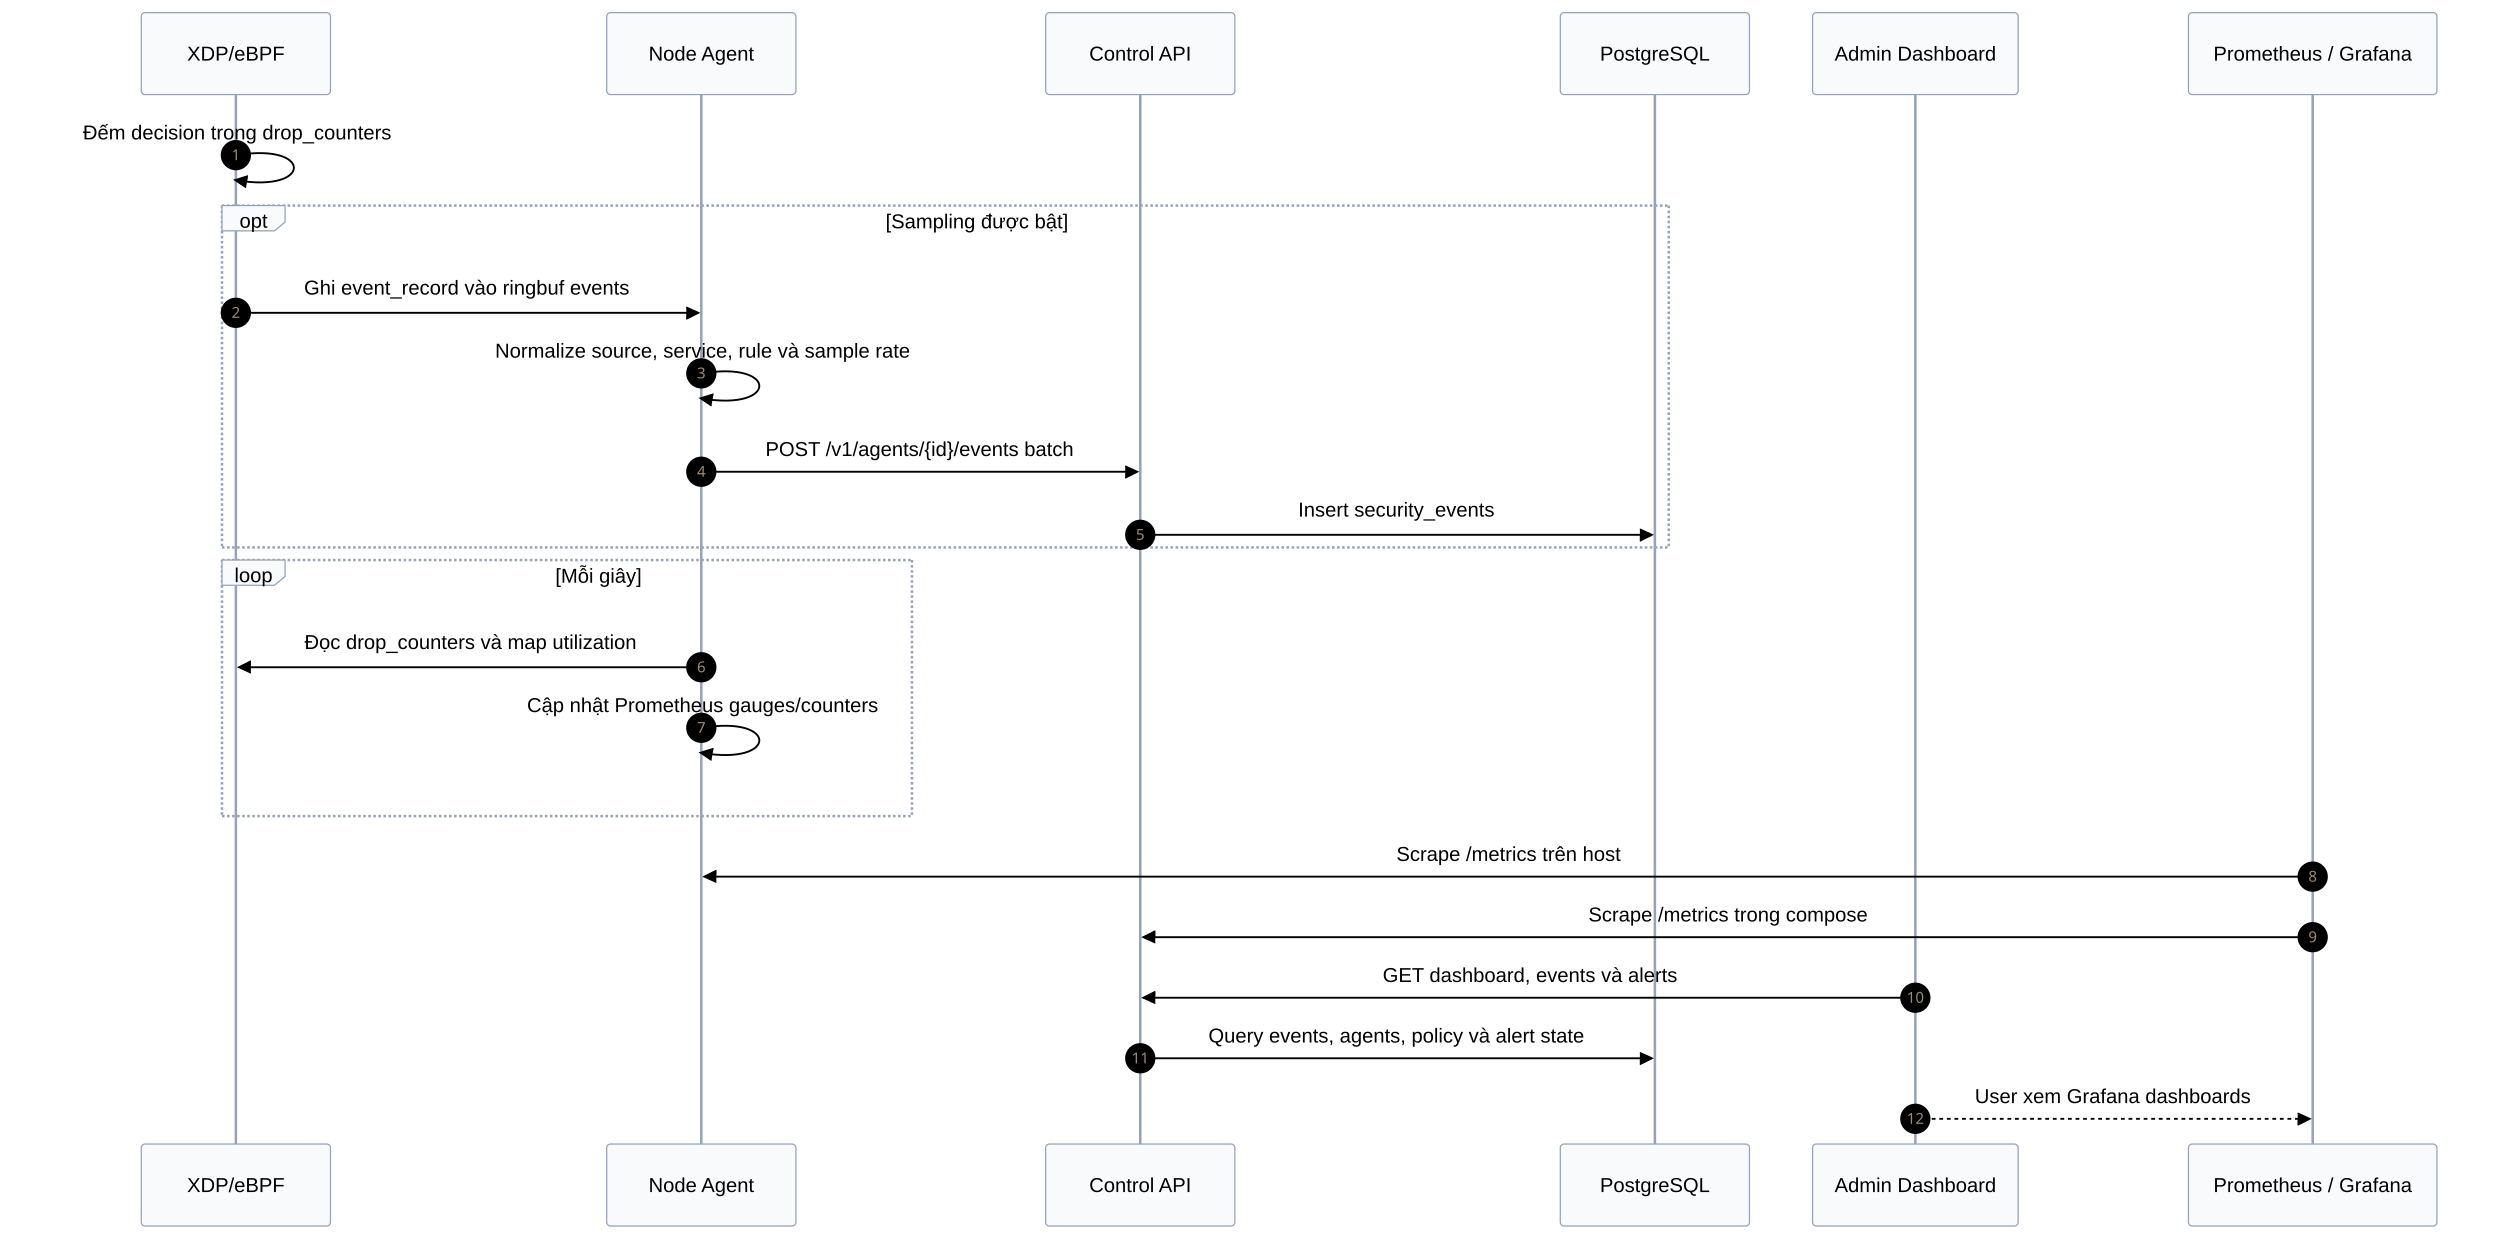
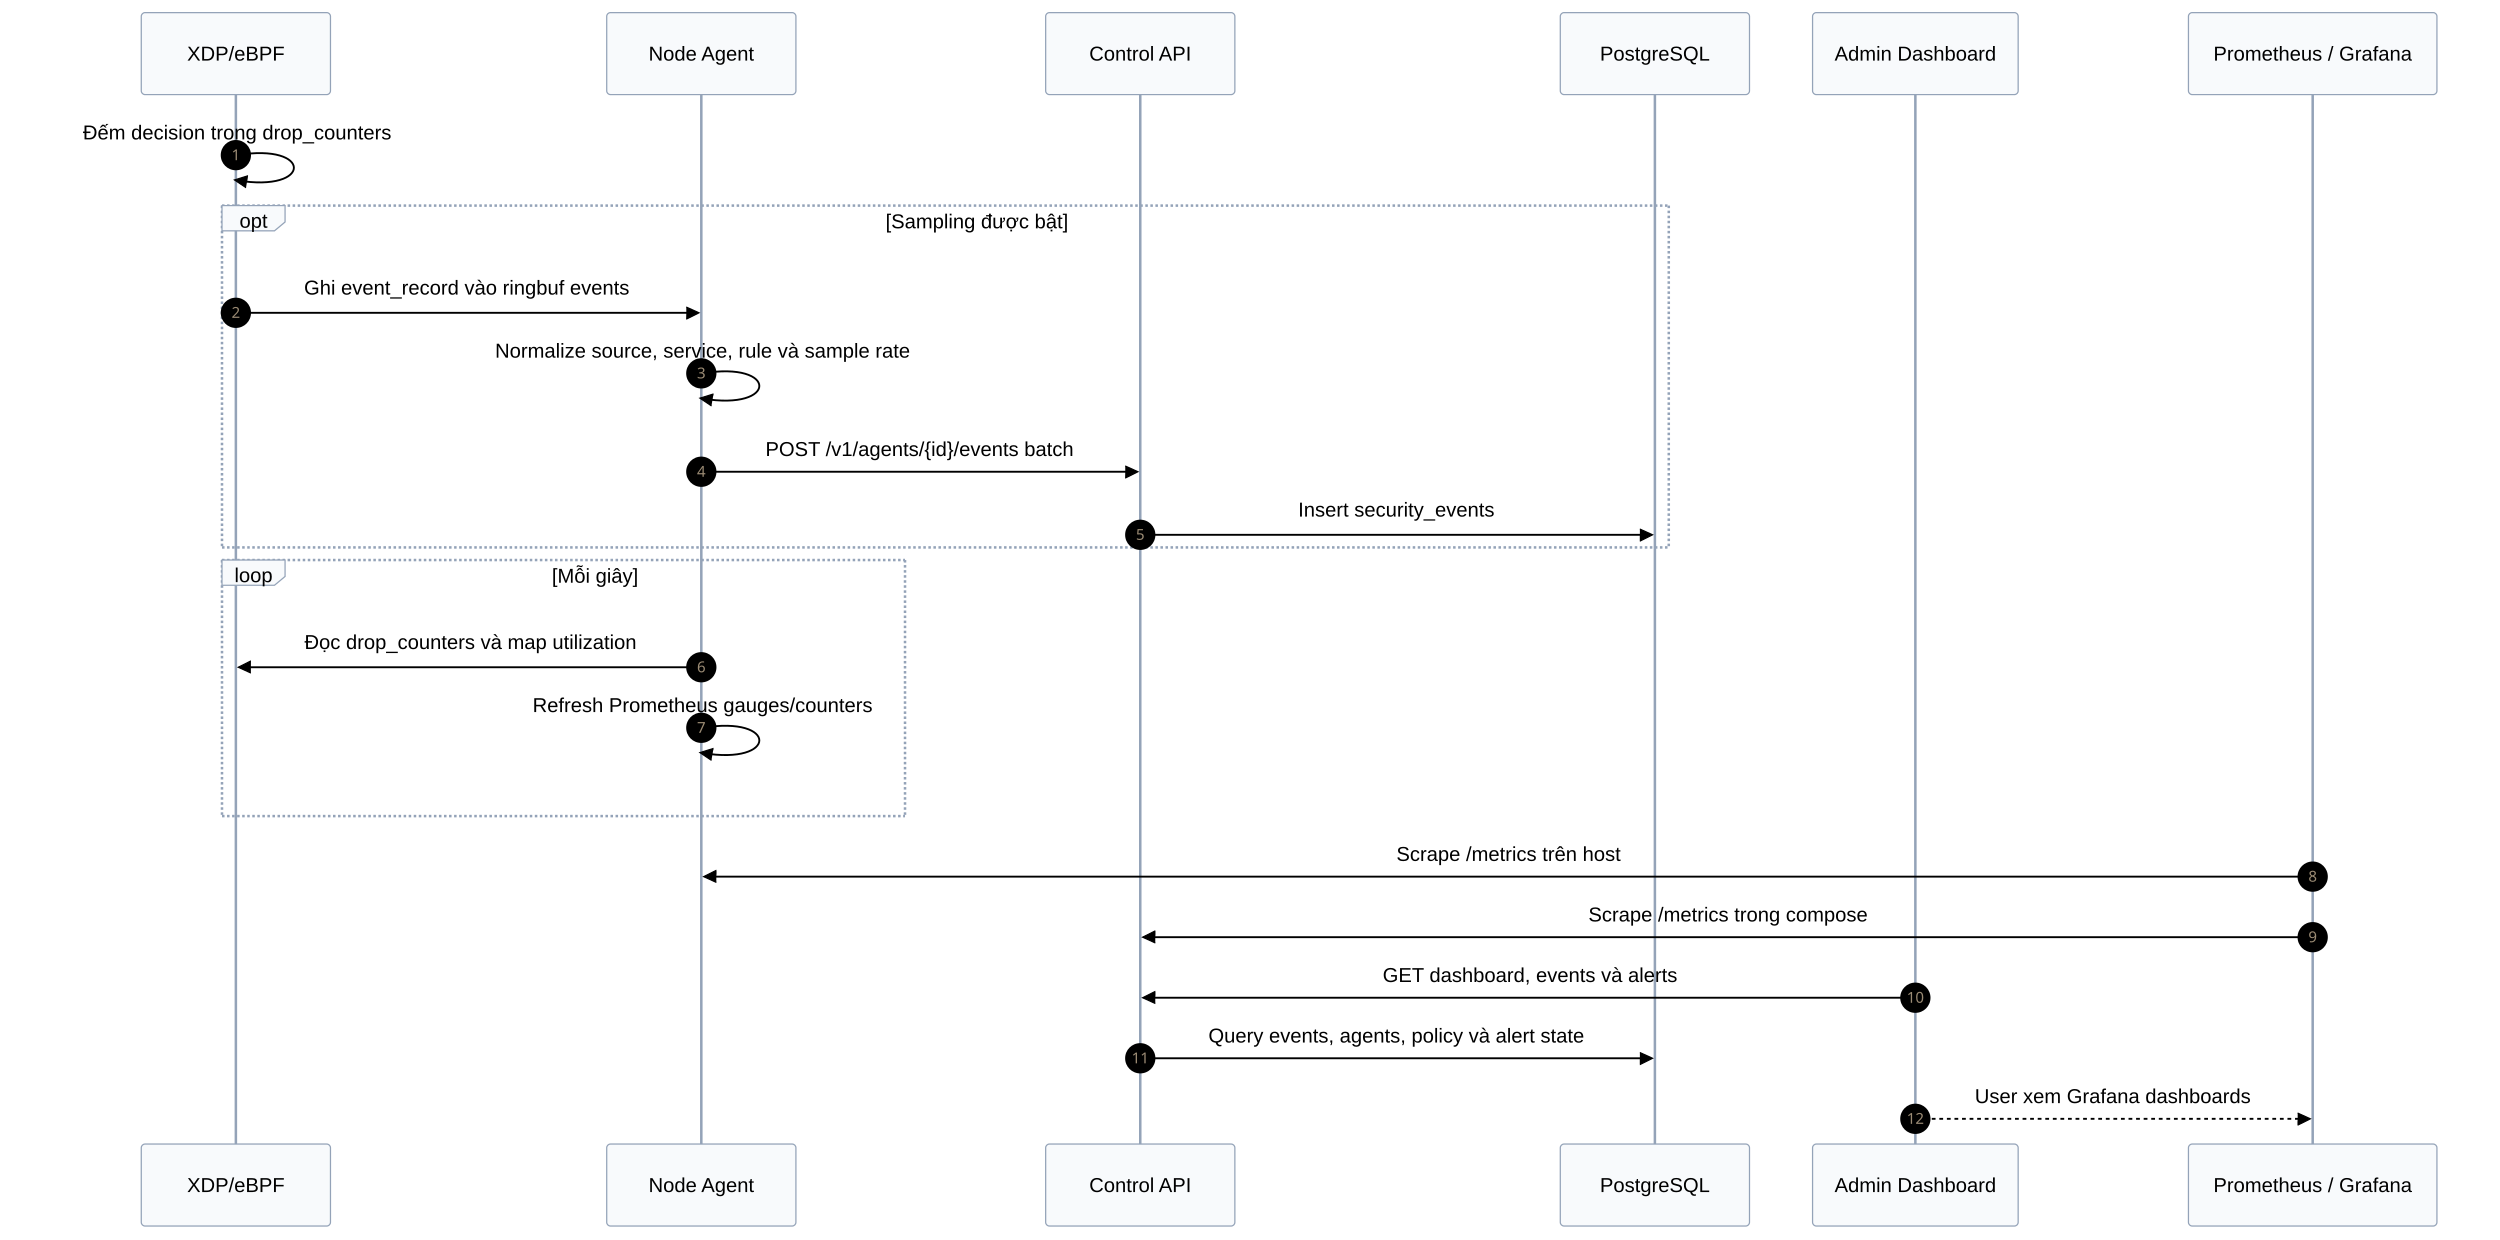
<svg xmlns="http://www.w3.org/2000/svg" id="my-svg" width="100%" style="max-width: 1982px; background-color: white;" viewBox="-112 -10 1982 983" role="graphics-document document" aria-roledescription="sequence">
  <g>
    <rect x="1623" y="897" fill="#eaeaea" stroke="#666" width="197" height="65" name="Metrics" rx="3" ry="3" class="actor actor-bottom" />
    <text x="1721.5" y="929.5" dominant-baseline="central" alignment-baseline="central" class="actor actor-box" style="text-anchor: middle; font-size: 16px; font-weight: 400;">
      <tspan x="1721.5" dy="0">Prometheus / Grafana</tspan>
    </text>
  </g>
  <g>
    <rect x="1325" y="897" fill="#eaeaea" stroke="#666" width="163" height="65" name="UI" rx="3" ry="3" class="actor actor-bottom" />
    <text x="1406.5" y="929.5" dominant-baseline="central" alignment-baseline="central" class="actor actor-box" style="text-anchor: middle; font-size: 16px; font-weight: 400;">
      <tspan x="1406.5" dy="0">Admin Dashboard</tspan>
    </text>
  </g>
  <g>
    <rect x="1125" y="897" fill="#eaeaea" stroke="#666" width="150" height="65" name="DB" rx="3" ry="3" class="actor actor-bottom" />
    <text x="1200" y="929.5" dominant-baseline="central" alignment-baseline="central" class="actor actor-box" style="text-anchor: middle; font-size: 16px; font-weight: 400;">
      <tspan x="1200" dy="0">PostgreSQL</tspan>
    </text>
  </g>
  <g>
    <rect x="717" y="897" fill="#eaeaea" stroke="#666" width="150" height="65" name="API" rx="3" ry="3" class="actor actor-bottom" />
    <text x="792" y="929.5" dominant-baseline="central" alignment-baseline="central" class="actor actor-box" style="text-anchor: middle; font-size: 16px; font-weight: 400;">
      <tspan x="792" dy="0">Control API</tspan>
    </text>
  </g>
  <g>
    <rect x="369" y="897" fill="#eaeaea" stroke="#666" width="150" height="65" name="Agent" rx="3" ry="3" class="actor actor-bottom" />
    <text x="444" y="929.5" dominant-baseline="central" alignment-baseline="central" class="actor actor-box" style="text-anchor: middle; font-size: 16px; font-weight: 400;">
      <tspan x="444" dy="0">Node Agent</tspan>
    </text>
  </g>
  <g>
    <rect x="0" y="897" fill="#eaeaea" stroke="#666" width="150" height="65" name="XDP" rx="3" ry="3" class="actor actor-bottom" />
    <text x="75" y="929.5" dominant-baseline="central" alignment-baseline="central" class="actor actor-box" style="text-anchor: middle; font-size: 16px; font-weight: 400;">
      <tspan x="75" dy="0">XDP/eBPF</tspan>
    </text>
  </g>
  <g>
    <line id="actor5" x1="1721.5" y1="65" x2="1721.5" y2="897" class="actor-line 200" stroke-width="0.5px" stroke="#999" name="Metrics" data-et="life-line" data-id="Metrics" />
    <g id="root-5" data-et="participant" data-type="participant" data-id="Metrics">
      <rect x="1623" y="0" fill="#eaeaea" stroke="#666" width="197" height="65" name="Metrics" rx="3" ry="3" class="actor actor-top" />
      <text x="1721.5" y="32.5" dominant-baseline="central" alignment-baseline="central" class="actor actor-box" style="text-anchor: middle; font-size: 16px; font-weight: 400;">
        <tspan x="1721.5" dy="0">Prometheus / Grafana</tspan>
      </text>
    </g>
  </g>
  <g>
    <line id="actor4" x1="1406.5" y1="65" x2="1406.5" y2="897" class="actor-line 200" stroke-width="0.5px" stroke="#999" name="UI" data-et="life-line" data-id="UI" />
    <g id="root-4" data-et="participant" data-type="participant" data-id="UI">
      <rect x="1325" y="0" fill="#eaeaea" stroke="#666" width="163" height="65" name="UI" rx="3" ry="3" class="actor actor-top" />
      <text x="1406.5" y="32.5" dominant-baseline="central" alignment-baseline="central" class="actor actor-box" style="text-anchor: middle; font-size: 16px; font-weight: 400;">
        <tspan x="1406.5" dy="0">Admin Dashboard</tspan>
      </text>
    </g>
  </g>
  <g>
    <line id="actor3" x1="1200" y1="65" x2="1200" y2="897" class="actor-line 200" stroke-width="0.5px" stroke="#999" name="DB" data-et="life-line" data-id="DB" />
    <g id="root-3" data-et="participant" data-type="participant" data-id="DB">
      <rect x="1125" y="0" fill="#eaeaea" stroke="#666" width="150" height="65" name="DB" rx="3" ry="3" class="actor actor-top" />
      <text x="1200" y="32.5" dominant-baseline="central" alignment-baseline="central" class="actor actor-box" style="text-anchor: middle; font-size: 16px; font-weight: 400;">
        <tspan x="1200" dy="0">PostgreSQL</tspan>
      </text>
    </g>
  </g>
  <g>
    <line id="actor2" x1="792" y1="65" x2="792" y2="897" class="actor-line 200" stroke-width="0.5px" stroke="#999" name="API" data-et="life-line" data-id="API" />
    <g id="root-2" data-et="participant" data-type="participant" data-id="API">
      <rect x="717" y="0" fill="#eaeaea" stroke="#666" width="150" height="65" name="API" rx="3" ry="3" class="actor actor-top" />
      <text x="792" y="32.5" dominant-baseline="central" alignment-baseline="central" class="actor actor-box" style="text-anchor: middle; font-size: 16px; font-weight: 400;">
        <tspan x="792" dy="0">Control API</tspan>
      </text>
    </g>
  </g>
  <g>
    <line id="actor1" x1="444" y1="65" x2="444" y2="897" class="actor-line 200" stroke-width="0.5px" stroke="#999" name="Agent" data-et="life-line" data-id="Agent" />
    <g id="root-1" data-et="participant" data-type="participant" data-id="Agent">
      <rect x="369" y="0" fill="#eaeaea" stroke="#666" width="150" height="65" name="Agent" rx="3" ry="3" class="actor actor-top" />
      <text x="444" y="32.5" dominant-baseline="central" alignment-baseline="central" class="actor actor-box" style="text-anchor: middle; font-size: 16px; font-weight: 400;">
        <tspan x="444" dy="0">Node Agent</tspan>
      </text>
    </g>
  </g>
  <g>
    <line id="actor0" x1="75" y1="65" x2="75" y2="897" class="actor-line 200" stroke-width="0.5px" stroke="#999" name="XDP" data-et="life-line" data-id="XDP" />
    <g id="root-0" data-et="participant" data-type="participant" data-id="XDP">
      <rect x="0" y="0" fill="#eaeaea" stroke="#666" width="150" height="65" name="XDP" rx="3" ry="3" class="actor actor-top" />
      <text x="75" y="32.5" dominant-baseline="central" alignment-baseline="central" class="actor actor-box" style="text-anchor: middle; font-size: 16px; font-weight: 400;">
        <tspan x="75" dy="0">XDP/eBPF</tspan>
      </text>
    </g>
  </g>
  <style>#my-svg{font-family:"trebuchet ms",verdana,arial,sans-serif;font-size:16px;fill:#000000;}@keyframes edge-animation-frame{from{stroke-dashoffset:0;}}@keyframes dash{to{stroke-dashoffset:0;}}#my-svg .edge-animation-slow{stroke-dasharray:9,5!important;stroke-dashoffset:900;animation:dash 50s linear infinite;stroke-linecap:round;}#my-svg .edge-animation-fast{stroke-dasharray:9,5!important;stroke-dashoffset:900;animation:dash 20s linear infinite;stroke-linecap:round;}#my-svg .error-icon{fill:#fef3c7;}#my-svg .error-text{fill:#010c38;stroke:#010c38;}#my-svg .edge-thickness-normal{stroke-width:1px;}#my-svg .edge-thickness-thick{stroke-width:3.5px;}#my-svg .edge-pattern-solid{stroke-dasharray:0;}#my-svg .edge-thickness-invisible{stroke-width:0;fill:none;}#my-svg .edge-pattern-dashed{stroke-dasharray:3;}#my-svg .edge-pattern-dotted{stroke-dasharray:2;}#my-svg .marker{fill:#64748b;stroke:#64748b;}#my-svg .marker.cross{stroke:#64748b;}#my-svg svg{font-family:"trebuchet ms",verdana,arial,sans-serif;font-size:16px;}#my-svg p{margin:0;}#my-svg .actor{stroke:#94a3b8;fill:#f8fafc;stroke-width:1;}#my-svg rect.actor.outer-path[data-look="neo"]{filter:drop-shadow( 1px 2px 2px rgba(185,185,185,1));}#my-svg rect.note[data-look="neo"]{stroke:hsl(52.683, 60%, 73.922%);fill:#fff5ad;filter:drop-shadow( 1px 2px 2px rgba(185,185,185,1));}#my-svg text.actor&gt;tspan{fill:#000000;stroke:none;}#my-svg .actor-line{stroke:#94a3b8;}#my-svg .innerArc{stroke-width:1.5;stroke-dasharray:none;}#my-svg .messageLine0{stroke-width:1.5;stroke-dasharray:none;stroke:#000000;}#my-svg .messageLine1{stroke-width:1.5;stroke-dasharray:2,2;stroke:#000000;}#my-svg [id$="-arrowhead"] path{fill:#000000;stroke:#000000;}#my-svg .sequenceNumber{fill:#9b8b74;}#my-svg [id$="-sequencenumber"]{fill:#000000;}#my-svg [id$="-crosshead"] path{fill:#000000;stroke:#000000;}#my-svg .messageText{fill:#000000;stroke:none;}#my-svg .labelBox{stroke:#94a3b8;fill:#f8fafc;filter:none;}#my-svg .labelText,#my-svg .labelText&gt;tspan{fill:#000000;stroke:none;}#my-svg .loopText,#my-svg .loopText&gt;tspan{fill:#000000;stroke:none;}#my-svg .sectionTitle,#my-svg .sectionTitle&gt;tspan{fill:#000000;stroke:none;}#my-svg .loopLine{stroke-width:2px;stroke-dasharray:2,2;stroke:#94a3b8;fill:#94a3b8;}#my-svg .note{stroke:hsl(52.683, 60%, 73.922%);fill:#fff5ad;}#my-svg .noteText,#my-svg .noteText&gt;tspan{fill:#000000;stroke:none;font-weight:normal;}#my-svg .activation0{fill:#e0f2fe;stroke:hsl(204, 93.75%, 83.725%);}#my-svg .activation1{fill:#e0f2fe;stroke:hsl(204, 93.75%, 83.725%);}#my-svg .activation2{fill:#e0f2fe;stroke:hsl(204, 93.75%, 83.725%);}#my-svg .actorPopupMenu{position:absolute;}#my-svg .actorPopupMenuPanel{position:absolute;fill:#f8fafc;box-shadow:0px 8px 16px 0px rgba(0,0,0,0.2);filter:drop-shadow(3px 5px 2px rgb(0 0 0 / 0.4));}#my-svg .actor-man circle,#my-svg line{fill:#f8fafc;stroke-width:2px;}#my-svg g rect.rect{filter:drop-shadow( 1px 2px 2px rgba(185,185,185,1));stroke:#94a3b8;}#my-svg .node .neo-node{stroke:#94a3b8;}#my-svg [data-look="neo"].node rect,#my-svg [data-look="neo"].cluster rect,#my-svg [data-look="neo"].node polygon{stroke:url(#my-svg-gradient);filter:drop-shadow( 1px 2px 2px rgba(185,185,185,1));}#my-svg [data-look="neo"].node path{stroke:url(#my-svg-gradient);stroke-width:1px;}#my-svg [data-look="neo"].node .outer-path{filter:drop-shadow( 1px 2px 2px rgba(185,185,185,1));}#my-svg [data-look="neo"].node .neo-line path{stroke:#94a3b8;filter:none;}#my-svg [data-look="neo"].node circle{stroke:url(#my-svg-gradient);filter:drop-shadow( 1px 2px 2px rgba(185,185,185,1));}#my-svg [data-look="neo"].node circle .state-start{fill:#000000;}#my-svg [data-look="neo"].icon-shape .icon{fill:url(#my-svg-gradient);filter:drop-shadow( 1px 2px 2px rgba(185,185,185,1));}#my-svg [data-look="neo"].icon-shape .icon-neo path{stroke:url(#my-svg-gradient);filter:drop-shadow( 1px 2px 2px rgba(185,185,185,1));}#my-svg :root{--mermaid-font-family:"trebuchet ms",verdana,arial,sans-serif;}</style>
  <g />
  <defs>
    <symbol id="my-svg-computer" width="24" height="24">
      <path transform="scale(.5)" d="M2 2v13h20v-13h-20zm18 11h-16v-9h16v9zm-10.228 6l.466-1h3.524l.467 1h-4.457zm14.228 3h-24l2-6h2.104l-1.33 4h18.45l-1.297-4h2.073l2 6zm-5-10h-14v-7h14v7z" />
    </symbol>
  </defs>
  <defs>
    <symbol id="my-svg-database" fill-rule="evenodd" clip-rule="evenodd">
      <path transform="scale(.5)" d="M12.258.001l.256.004.255.005.253.008.251.01.249.012.247.015.246.016.242.019.241.02.239.023.236.024.233.027.231.028.229.031.225.032.223.034.22.036.217.038.214.04.211.041.208.043.205.045.201.046.198.048.194.05.191.051.187.053.183.054.18.056.175.057.172.059.168.06.163.061.16.063.155.064.15.066.074.033.073.033.071.034.07.034.069.035.068.035.067.035.066.035.064.036.064.036.062.036.06.036.06.037.058.037.058.037.055.038.055.038.053.038.052.038.051.039.05.039.048.039.047.039.045.04.044.04.043.04.041.04.04.041.039.041.037.041.036.041.034.041.033.042.032.042.03.042.029.042.027.042.026.043.024.043.023.043.021.043.02.043.018.044.017.043.015.044.013.044.012.044.011.045.009.044.007.045.006.045.004.045.002.045.001.045v17l-.001.045-.002.045-.004.045-.006.045-.007.045-.009.044-.011.045-.012.044-.013.044-.015.044-.017.043-.018.044-.02.043-.021.043-.023.043-.024.043-.026.043-.027.042-.029.042-.03.042-.032.042-.033.042-.034.041-.036.041-.037.041-.039.041-.04.041-.041.04-.043.04-.044.04-.045.04-.047.039-.048.039-.05.039-.051.039-.052.038-.053.038-.055.038-.055.038-.058.037-.058.037-.06.037-.06.036-.062.036-.064.036-.064.036-.066.035-.067.035-.068.035-.069.035-.07.034-.071.034-.073.033-.074.033-.15.066-.155.064-.16.063-.163.061-.168.06-.172.059-.175.057-.18.056-.183.054-.187.053-.191.051-.194.05-.198.048-.201.046-.205.045-.208.043-.211.041-.214.04-.217.038-.22.036-.223.034-.225.032-.229.031-.231.028-.233.027-.236.024-.239.023-.241.02-.242.019-.246.016-.247.015-.249.012-.251.01-.253.008-.255.005-.256.004-.258.001-.258-.001-.256-.004-.255-.005-.253-.008-.251-.01-.249-.012-.247-.015-.245-.016-.243-.019-.241-.02-.238-.023-.236-.024-.234-.027-.231-.028-.228-.031-.226-.032-.223-.034-.22-.036-.217-.038-.214-.04-.211-.041-.208-.043-.204-.045-.201-.046-.198-.048-.195-.05-.19-.051-.187-.053-.184-.054-.179-.056-.176-.057-.172-.059-.167-.06-.164-.061-.159-.063-.155-.064-.151-.066-.074-.033-.072-.033-.072-.034-.07-.034-.069-.035-.068-.035-.067-.035-.066-.035-.064-.036-.063-.036-.062-.036-.061-.036-.06-.037-.058-.037-.057-.037-.056-.038-.055-.038-.053-.038-.052-.038-.051-.039-.049-.039-.049-.039-.046-.039-.046-.04-.044-.04-.043-.04-.041-.04-.04-.041-.039-.041-.037-.041-.036-.041-.034-.041-.033-.042-.032-.042-.03-.042-.029-.042-.027-.042-.026-.043-.024-.043-.023-.043-.021-.043-.02-.043-.018-.044-.017-.043-.015-.044-.013-.044-.012-.044-.011-.045-.009-.044-.007-.045-.006-.045-.004-.045-.002-.045-.001-.045v-17l.001-.045.002-.045.004-.045.006-.045.007-.045.009-.044.011-.045.012-.044.013-.044.015-.044.017-.043.018-.044.02-.043.021-.043.023-.043.024-.043.026-.043.027-.042.029-.042.03-.042.032-.042.033-.042.034-.041.036-.041.037-.041.039-.041.04-.041.041-.04.043-.04.044-.04.046-.04.046-.039.049-.039.049-.039.051-.039.052-.038.053-.038.055-.038.056-.038.057-.037.058-.037.06-.037.061-.036.062-.036.063-.036.064-.036.066-.035.067-.035.068-.035.069-.035.07-.034.072-.034.072-.033.074-.033.151-.066.155-.064.159-.063.164-.061.167-.06.172-.059.176-.057.179-.056.184-.054.187-.053.19-.051.195-.05.198-.048.201-.046.204-.045.208-.043.211-.041.214-.04.217-.038.22-.036.223-.034.226-.032.228-.031.231-.028.234-.027.236-.024.238-.023.241-.02.243-.019.245-.016.247-.015.249-.012.251-.01.253-.008.255-.005.256-.004.258-.001.258.001zm-9.258 20.499v.01l.001.021.003.021.004.022.005.021.006.022.007.022.009.023.01.022.011.023.012.023.013.023.015.023.016.024.017.023.018.024.019.024.021.024.022.025.023.024.024.025.052.049.056.05.061.051.066.051.07.051.075.051.079.052.084.052.088.052.092.052.097.052.102.051.105.052.11.052.114.051.119.051.123.051.127.05.131.05.135.05.139.048.144.049.147.047.152.047.155.047.16.045.163.045.167.043.171.043.176.041.178.041.183.039.187.039.19.037.194.035.197.035.202.033.204.031.209.03.212.029.216.027.219.025.222.024.226.021.23.02.233.018.236.016.24.015.243.012.246.01.249.008.253.005.256.004.259.001.26-.001.257-.004.254-.005.25-.008.247-.011.244-.012.241-.014.237-.016.233-.018.231-.021.226-.021.224-.024.22-.026.216-.027.212-.028.21-.031.205-.031.202-.034.198-.034.194-.036.191-.037.187-.039.183-.04.179-.04.175-.042.172-.043.168-.044.163-.045.16-.046.155-.046.152-.047.148-.048.143-.049.139-.049.136-.05.131-.05.126-.05.123-.051.118-.052.114-.051.11-.052.106-.052.101-.052.096-.052.092-.052.088-.053.083-.051.079-.052.074-.052.07-.051.065-.051.06-.051.056-.05.051-.05.023-.024.023-.025.021-.024.02-.024.019-.024.018-.024.017-.024.015-.023.014-.024.013-.023.012-.023.01-.023.01-.022.008-.022.006-.022.006-.022.004-.022.004-.021.001-.021.001-.021v-4.127l-.077.055-.08.053-.083.054-.085.053-.087.052-.09.052-.093.051-.095.05-.097.05-.1.049-.102.049-.105.048-.106.047-.109.047-.111.046-.114.045-.115.045-.118.044-.12.043-.122.042-.124.042-.126.041-.128.04-.13.04-.132.038-.134.038-.135.037-.138.037-.139.035-.142.035-.143.034-.144.033-.147.032-.148.031-.15.03-.151.03-.153.029-.154.027-.156.027-.158.026-.159.025-.161.024-.162.023-.163.022-.165.021-.166.02-.167.019-.169.018-.169.017-.171.016-.173.015-.173.014-.175.013-.175.012-.177.011-.178.01-.179.008-.179.008-.181.006-.182.005-.182.004-.184.003-.184.002h-.37l-.184-.002-.184-.003-.182-.004-.182-.005-.181-.006-.179-.008-.179-.008-.178-.01-.176-.011-.176-.012-.175-.013-.173-.014-.172-.015-.171-.016-.17-.017-.169-.018-.167-.019-.166-.02-.165-.021-.163-.022-.162-.023-.161-.024-.159-.025-.157-.026-.156-.027-.155-.027-.153-.029-.151-.03-.15-.03-.148-.031-.146-.032-.145-.033-.143-.034-.141-.035-.14-.035-.137-.037-.136-.037-.134-.038-.132-.038-.13-.04-.128-.04-.126-.041-.124-.042-.122-.042-.12-.044-.117-.043-.116-.045-.113-.045-.112-.046-.109-.047-.106-.047-.105-.048-.102-.049-.1-.049-.097-.05-.095-.05-.093-.052-.09-.051-.087-.052-.085-.053-.083-.054-.08-.054-.077-.054v4.127zm0-5.654v.011l.001.021.003.021.004.021.005.022.006.022.007.022.009.022.01.022.011.023.012.023.013.023.015.024.016.023.017.024.018.024.019.024.021.024.022.024.023.025.024.024.052.05.056.05.061.05.066.051.07.051.075.052.079.051.084.052.088.052.092.052.097.052.102.052.105.052.11.051.114.051.119.052.123.05.127.051.131.05.135.049.139.049.144.048.147.048.152.047.155.046.16.045.163.045.167.044.171.042.176.042.178.04.183.04.187.038.19.037.194.036.197.034.202.033.204.032.209.03.212.028.216.027.219.025.222.024.226.022.23.02.233.018.236.016.24.014.243.012.246.01.249.008.253.006.256.003.259.001.26-.001.257-.003.254-.006.25-.008.247-.01.244-.012.241-.015.237-.016.233-.018.231-.02.226-.022.224-.024.22-.025.216-.027.212-.029.21-.03.205-.032.202-.033.198-.035.194-.036.191-.037.187-.039.183-.039.179-.041.175-.042.172-.043.168-.044.163-.045.16-.045.155-.047.152-.047.148-.048.143-.048.139-.05.136-.049.131-.05.126-.051.123-.051.118-.051.114-.052.11-.052.106-.052.101-.052.096-.052.092-.052.088-.052.083-.052.079-.052.074-.051.07-.052.065-.051.06-.05.056-.051.051-.049.023-.025.023-.024.021-.025.02-.024.019-.024.018-.024.017-.024.015-.023.014-.023.013-.024.012-.022.01-.023.01-.023.008-.022.006-.022.006-.022.004-.021.004-.022.001-.021.001-.021v-4.139l-.077.054-.08.054-.083.054-.085.052-.087.053-.09.051-.093.051-.095.051-.097.05-.1.049-.102.049-.105.048-.106.047-.109.047-.111.046-.114.045-.115.044-.118.044-.12.044-.122.042-.124.042-.126.041-.128.04-.13.039-.132.039-.134.038-.135.037-.138.036-.139.036-.142.035-.143.033-.144.033-.147.033-.148.031-.15.03-.151.03-.153.028-.154.028-.156.027-.158.026-.159.025-.161.024-.162.023-.163.022-.165.021-.166.02-.167.019-.169.018-.169.017-.171.016-.173.015-.173.014-.175.013-.175.012-.177.011-.178.009-.179.009-.179.007-.181.007-.182.005-.182.004-.184.003-.184.002h-.37l-.184-.002-.184-.003-.182-.004-.182-.005-.181-.007-.179-.007-.179-.009-.178-.009-.176-.011-.176-.012-.175-.013-.173-.014-.172-.015-.171-.016-.17-.017-.169-.018-.167-.019-.166-.02-.165-.021-.163-.022-.162-.023-.161-.024-.159-.025-.157-.026-.156-.027-.155-.028-.153-.028-.151-.03-.15-.03-.148-.031-.146-.033-.145-.033-.143-.033-.141-.035-.14-.036-.137-.036-.136-.037-.134-.038-.132-.039-.13-.039-.128-.04-.126-.041-.124-.042-.122-.043-.12-.043-.117-.044-.116-.044-.113-.046-.112-.046-.109-.046-.106-.047-.105-.048-.102-.049-.1-.049-.097-.05-.095-.051-.093-.051-.09-.051-.087-.053-.085-.052-.083-.054-.08-.054-.077-.054v4.139zm0-5.666v.011l.001.02.003.022.004.021.005.022.006.021.007.022.009.023.01.022.011.023.012.023.013.023.015.023.016.024.017.024.018.023.019.024.021.025.022.024.023.024.024.025.052.05.056.05.061.05.066.051.07.051.075.052.079.051.084.052.088.052.092.052.097.052.102.052.105.051.11.052.114.051.119.051.123.051.127.05.131.05.135.05.139.049.144.048.147.048.152.047.155.046.16.045.163.045.167.043.171.043.176.042.178.04.183.04.187.038.19.037.194.036.197.034.202.033.204.032.209.03.212.028.216.027.219.025.222.024.226.021.23.02.233.018.236.017.24.014.243.012.246.01.249.008.253.006.256.003.259.001.26-.001.257-.003.254-.006.25-.008.247-.01.244-.013.241-.014.237-.016.233-.018.231-.02.226-.022.224-.024.22-.025.216-.027.212-.029.21-.03.205-.032.202-.033.198-.035.194-.036.191-.037.187-.039.183-.039.179-.041.175-.042.172-.043.168-.044.163-.045.16-.045.155-.047.152-.047.148-.048.143-.049.139-.049.136-.049.131-.051.126-.05.123-.051.118-.052.114-.051.11-.052.106-.052.101-.052.096-.052.092-.052.088-.052.083-.052.079-.052.074-.052.07-.051.065-.051.06-.051.056-.05.051-.049.023-.025.023-.025.021-.024.02-.024.019-.024.018-.024.017-.024.015-.023.014-.024.013-.023.012-.023.01-.022.01-.023.008-.022.006-.022.006-.022.004-.022.004-.021.001-.021.001-.021v-4.153l-.077.054-.08.054-.083.053-.085.053-.087.053-.09.051-.093.051-.095.051-.097.05-.1.049-.102.048-.105.048-.106.048-.109.046-.111.046-.114.046-.115.044-.118.044-.12.043-.122.043-.124.042-.126.041-.128.04-.13.039-.132.039-.134.038-.135.037-.138.036-.139.036-.142.034-.143.034-.144.033-.147.032-.148.032-.15.03-.151.03-.153.028-.154.028-.156.027-.158.026-.159.024-.161.024-.162.023-.163.023-.165.021-.166.02-.167.019-.169.018-.169.017-.171.016-.173.015-.173.014-.175.013-.175.012-.177.01-.178.01-.179.009-.179.007-.181.006-.182.006-.182.004-.184.003-.184.001-.185.001-.185-.001-.184-.001-.184-.003-.182-.004-.182-.006-.181-.006-.179-.007-.179-.009-.178-.01-.176-.01-.176-.012-.175-.013-.173-.014-.172-.015-.171-.016-.17-.017-.169-.018-.167-.019-.166-.02-.165-.021-.163-.023-.162-.023-.161-.024-.159-.024-.157-.026-.156-.027-.155-.028-.153-.028-.151-.03-.15-.03-.148-.032-.146-.032-.145-.033-.143-.034-.141-.034-.14-.036-.137-.036-.136-.037-.134-.038-.132-.039-.13-.039-.128-.041-.126-.041-.124-.041-.122-.043-.12-.043-.117-.044-.116-.044-.113-.046-.112-.046-.109-.046-.106-.048-.105-.048-.102-.048-.1-.05-.097-.049-.095-.051-.093-.051-.09-.052-.087-.052-.085-.053-.083-.053-.08-.054-.077-.054v4.153zm8.74-8.179l-.257.004-.254.005-.25.008-.247.011-.244.012-.241.014-.237.016-.233.018-.231.021-.226.022-.224.023-.22.026-.216.027-.212.028-.21.031-.205.032-.202.033-.198.034-.194.036-.191.038-.187.038-.183.04-.179.041-.175.042-.172.043-.168.043-.163.045-.16.046-.155.046-.152.048-.148.048-.143.048-.139.049-.136.05-.131.05-.126.051-.123.051-.118.051-.114.052-.11.052-.106.052-.101.052-.096.052-.092.052-.088.052-.083.052-.079.052-.074.051-.07.052-.065.051-.06.05-.056.05-.051.05-.023.025-.023.024-.021.024-.02.025-.019.024-.018.024-.017.023-.015.024-.014.023-.013.023-.012.023-.01.023-.01.022-.008.022-.006.023-.006.021-.004.022-.004.021-.001.021-.001.021.001.021.001.021.004.021.004.022.006.021.006.023.008.022.01.022.01.023.012.023.013.023.014.023.015.024.017.023.018.024.019.024.02.025.021.024.023.024.023.025.051.05.056.05.06.05.065.051.07.052.074.051.079.052.083.052.088.052.092.052.096.052.101.052.106.052.11.052.114.052.118.051.123.051.126.051.131.05.136.05.139.049.143.048.148.048.152.048.155.046.16.046.163.045.168.043.172.043.175.042.179.041.183.04.187.038.191.038.194.036.198.034.202.033.205.032.21.031.212.028.216.027.22.026.224.023.226.022.231.021.233.018.237.016.241.014.244.012.247.011.25.008.254.005.257.004.26.001.26-.001.257-.004.254-.005.25-.008.247-.011.244-.012.241-.014.237-.016.233-.018.231-.021.226-.022.224-.023.22-.026.216-.027.212-.028.21-.031.205-.032.202-.033.198-.034.194-.036.191-.038.187-.038.183-.04.179-.041.175-.042.172-.043.168-.043.163-.045.16-.046.155-.046.152-.048.148-.048.143-.048.139-.049.136-.05.131-.05.126-.051.123-.051.118-.051.114-.052.11-.052.106-.052.101-.052.096-.052.092-.052.088-.052.083-.052.079-.052.074-.051.07-.052.065-.051.06-.05.056-.05.051-.05.023-.025.023-.024.021-.024.02-.025.019-.024.018-.024.017-.023.015-.024.014-.023.013-.023.012-.023.01-.023.01-.022.008-.022.006-.023.006-.021.004-.022.004-.021.001-.021.001-.021-.001-.021-.001-.021-.004-.021-.004-.022-.006-.021-.006-.023-.008-.022-.01-.022-.01-.023-.012-.023-.013-.023-.014-.023-.015-.024-.017-.023-.018-.024-.019-.024-.02-.025-.021-.024-.023-.024-.023-.025-.051-.05-.056-.05-.06-.05-.065-.051-.07-.052-.074-.051-.079-.052-.083-.052-.088-.052-.092-.052-.096-.052-.101-.052-.106-.052-.11-.052-.114-.052-.118-.051-.123-.051-.126-.051-.131-.05-.136-.05-.139-.049-.143-.048-.148-.048-.152-.048-.155-.046-.16-.046-.163-.045-.168-.043-.172-.043-.175-.042-.179-.041-.183-.04-.187-.038-.191-.038-.194-.036-.198-.034-.202-.033-.205-.032-.21-.031-.212-.028-.216-.027-.22-.026-.224-.023-.226-.022-.231-.021-.233-.018-.237-.016-.241-.014-.244-.012-.247-.011-.25-.008-.254-.005-.257-.004-.26-.001-.26.001z" />
    </symbol>
  </defs>
  <defs>
    <symbol id="my-svg-clock" width="24" height="24">
      <path transform="scale(.5)" d="M12 2c5.514 0 10 4.486 10 10s-4.486 10-10 10-10-4.486-10-10 4.486-10 10-10zm0-2c-6.627 0-12 5.373-12 12s5.373 12 12 12 12-5.373 12-12-5.373-12-12-12zm5.848 12.459c.202.038.202.333.001.372-1.907.361-6.045 1.111-6.547 1.111-.719 0-1.301-.582-1.301-1.301 0-.512.77-5.447 1.125-7.445.034-.192.312-.181.343.014l.985 6.238 5.394 1.011z" />
    </symbol>
  </defs>
  <defs>
    <marker id="my-svg-arrowhead" refX="7.9" refY="5" markerUnits="userSpaceOnUse" markerWidth="12" markerHeight="12" orient="auto-start-reverse">
      <path d="M -1 0 L 10 5 L 0 10 z" />
    </marker>
  </defs>
  <defs>
    <marker id="my-svg-crosshead" markerWidth="15" markerHeight="8" orient="auto" refX="4" refY="4.5">
      <path fill="none" stroke="#000000" stroke-width="1pt" d="M 1,2 L 6,7 M 6,2 L 1,7" style="stroke-dasharray: 0, 0;" />
    </marker>
  </defs>
  <defs>
    <marker id="my-svg-filled-head" refX="15.5" refY="7" markerWidth="20" markerHeight="28" orient="auto">
      <path d="M 18,7 L9,13 L14,7 L9,1 Z" />
    </marker>
  </defs>
  <defs>
    <marker id="my-svg-sequencenumber" refX="15" refY="15" markerWidth="60" markerHeight="40" orient="auto">
      <circle cx="15" cy="15" r="6" />
    </marker>
  </defs>
  <defs>
    <marker id="my-svg-solidTopArrowHead" refX="7.9" refY="7.25" markerUnits="userSpaceOnUse" markerWidth="12" markerHeight="12" orient="auto-start-reverse">
      <path d="M 0 0 L 10 8 L 0 8 z" />
    </marker>
  </defs>
  <defs>
    <marker id="my-svg-solidBottomArrowHead" refX="7.9" refY="0.75" markerUnits="userSpaceOnUse" markerWidth="12" markerHeight="12" orient="auto-start-reverse">
      <path d="M 0 0 L 10 0 L 0 8 z" />
    </marker>
  </defs>
  <defs>
    <marker id="my-svg-stickTopArrowHead" refX="7.5" refY="7" markerUnits="userSpaceOnUse" markerWidth="12" markerHeight="12" orient="auto-start-reverse">
      <path d="M 0 0 L 7 7" stroke="black" stroke-width="1.5" fill="none" />
    </marker>
  </defs>
  <defs>
    <marker id="my-svg-stickBottomArrowHead" refX="7.5" refY="0" markerUnits="userSpaceOnUse" markerWidth="12" markerHeight="12" orient="auto-start-reverse">
      <path d="M 0 7 L 7 0" stroke="black" stroke-width="1.5" fill="none" />
    </marker>
  </defs>
  <g data-et="control-structure" data-id="i7">
    <line x1="64" y1="153" x2="1211" y2="153" class="loopLine" />
    <line x1="1211" y1="153" x2="1211" y2="424" class="loopLine" />
    <line x1="64" y1="424" x2="1211" y2="424" class="loopLine" />
    <line x1="64" y1="153" x2="64" y2="424" class="loopLine" />
    <polygon points="64,153 114,153 114,166 105.6,173 64,173" class="labelBox" />
    <text x="89" y="166" text-anchor="middle" dominant-baseline="middle" alignment-baseline="middle" class="labelText" style="font-size: 16px; font-weight: 400;">opt</text>
    <text x="662.5" y="171" text-anchor="middle" class="loopText" style="font-size: 16px; font-weight: 400;">
      <tspan x="662.5">[Sampling được bật]</tspan>
    </text>
  </g>
  <g data-et="control-structure" data-id="i11">
-     <line x1="64" y1="434" x2="611" y2="434" class="loopLine" />
-     <line x1="611" y1="434" x2="611" y2="637" class="loopLine" />
-     <line x1="64" y1="637" x2="611" y2="637" class="loopLine" />
+     <line x1="64" y1="434" x2="605.5" y2="434" class="loopLine" />
+     <line x1="605.5" y1="434" x2="605.5" y2="637" class="loopLine" />
+     <line x1="64" y1="637" x2="605.5" y2="637" class="loopLine" />
    <line x1="64" y1="434" x2="64" y2="637" class="loopLine" />
    <polygon points="64,434 114,434 114,447 105.6,454 64,454" class="labelBox" />
    <text x="89" y="447" text-anchor="middle" dominant-baseline="middle" alignment-baseline="middle" class="labelText" style="font-size: 16px; font-weight: 400;">loop</text>
-     <text x="362.5" y="452" text-anchor="middle" class="loopText" style="font-size: 16px; font-weight: 400;">
-       <tspan x="362.5">[Mỗi giây]</tspan>
+     <text x="359.75" y="452" text-anchor="middle" class="loopText" style="font-size: 16px; font-weight: 400;">
+       <tspan x="359.75">[Mỗi giây]</tspan>
    </text>
  </g>
  <text x="76" y="80" text-anchor="middle" dominant-baseline="middle" alignment-baseline="middle" class="messageText" dy="1em" style="font-size: 16px; font-weight: 400;">Đếm decision trong drop_counters</text>
  <path d="M 76,113 C 136,103 136,143 76,133" class="messageLine0" data-et="message" data-id="i1" data-from="XDP" data-to="XDP" stroke-width="2" stroke="none" marker-end="url(#my-svg-arrowhead)" x1="82" style="fill: none;" />
  <line x1="75" y1="113" x2="75" y2="113" stroke-width="0" marker-start="url(#my-svg-sequencenumber)" />
  <text x="75" y="117" font-family="sans-serif" font-size="12px" text-anchor="middle" class="sequenceNumber">1</text>
  <text x="258" y="203" text-anchor="middle" dominant-baseline="middle" alignment-baseline="middle" class="messageText" dy="1em" style="font-size: 16px; font-weight: 400;">Ghi event_record vào ringbuf events</text>
  <line x1="82" y1="238" x2="440" y2="238" class="messageLine0" data-et="message" data-id="i3" data-from="XDP" data-to="Agent" stroke-width="2" stroke="none" marker-end="url(#my-svg-arrowhead)" style="fill: none;" />
  <line x1="75" y1="238" x2="75" y2="238" stroke-width="0" marker-start="url(#my-svg-sequencenumber)" />
  <text x="75" y="242" font-family="sans-serif" font-size="12px" text-anchor="middle" class="sequenceNumber">2</text>
  <text x="445" y="253" text-anchor="middle" dominant-baseline="middle" alignment-baseline="middle" class="messageText" dy="1em" style="font-size: 16px; font-weight: 400;">Normalize source, service, rule và sample rate</text>
  <path d="M 445,286 C 505,276 505,316 445,306" class="messageLine0" data-et="message" data-id="i4" data-from="Agent" data-to="Agent" stroke-width="2" stroke="none" marker-end="url(#my-svg-arrowhead)" x1="451" style="fill: none;" />
  <line x1="444" y1="286" x2="444" y2="286" stroke-width="0" marker-start="url(#my-svg-sequencenumber)" />
  <text x="444" y="290" font-family="sans-serif" font-size="12px" text-anchor="middle" class="sequenceNumber">3</text>
  <text x="617" y="331" text-anchor="middle" dominant-baseline="middle" alignment-baseline="middle" class="messageText" dy="1em" style="font-size: 16px; font-weight: 400;">POST /v1/agents/{id}/events batch</text>
  <line x1="451" y1="364" x2="788" y2="364" class="messageLine0" data-et="message" data-id="i5" data-from="Agent" data-to="API" stroke-width="2" stroke="none" marker-end="url(#my-svg-arrowhead)" style="fill: none;" />
  <line x1="444" y1="364" x2="444" y2="364" stroke-width="0" marker-start="url(#my-svg-sequencenumber)" />
  <text x="444" y="368" font-family="sans-serif" font-size="12px" text-anchor="middle" class="sequenceNumber">4</text>
  <text x="995" y="379" text-anchor="middle" dominant-baseline="middle" alignment-baseline="middle" class="messageText" dy="1em" style="font-size: 16px; font-weight: 400;">Insert security_events</text>
  <line x1="799" y1="414" x2="1196" y2="414" class="messageLine0" data-et="message" data-id="i6" data-from="API" data-to="DB" stroke-width="2" stroke="none" marker-end="url(#my-svg-arrowhead)" style="fill: none;" />
  <line x1="792" y1="414" x2="792" y2="414" stroke-width="0" marker-start="url(#my-svg-sequencenumber)" />
  <text x="792" y="418" font-family="sans-serif" font-size="12px" text-anchor="middle" class="sequenceNumber">5</text>
  <text x="261" y="484" text-anchor="middle" dominant-baseline="middle" alignment-baseline="middle" class="messageText" dy="1em" style="font-size: 16px; font-weight: 400;">Đọc drop_counters và map utilization</text>
  <line x1="449" y1="519" x2="79" y2="519" class="messageLine0" data-et="message" data-id="i9" data-from="Agent" data-to="XDP" stroke-width="2" stroke="none" marker-end="url(#my-svg-arrowhead)" style="fill: none;" />
  <line x1="444" y1="519" x2="444" y2="519" stroke-width="0" marker-start="url(#my-svg-sequencenumber)" />
  <text x="444" y="523" font-family="sans-serif" font-size="12px" text-anchor="middle" class="sequenceNumber">6</text>
-   <text x="445" y="534" text-anchor="middle" dominant-baseline="middle" alignment-baseline="middle" class="messageText" dy="1em" style="font-size: 16px; font-weight: 400;">Cập nhật Prometheus gauges/counters</text>
+   <text x="445" y="534" text-anchor="middle" dominant-baseline="middle" alignment-baseline="middle" class="messageText" dy="1em" style="font-size: 16px; font-weight: 400;">Refresh Prometheus gauges/counters</text>
  <path d="M 445,567 C 505,557 505,597 445,587" class="messageLine0" data-et="message" data-id="i10" data-from="Agent" data-to="Agent" stroke-width="2" stroke="none" marker-end="url(#my-svg-arrowhead)" x1="451" style="fill: none;" />
  <line x1="444" y1="567" x2="444" y2="567" stroke-width="0" marker-start="url(#my-svg-sequencenumber)" />
  <text x="444" y="571" font-family="sans-serif" font-size="12px" text-anchor="middle" class="sequenceNumber">7</text>
  <text x="1084" y="652" text-anchor="middle" dominant-baseline="middle" alignment-baseline="middle" class="messageText" dy="1em" style="font-size: 16px; font-weight: 400;">Scrape /metrics trên host</text>
  <line x1="1726.5" y1="685" x2="448" y2="685" class="messageLine0" data-et="message" data-id="i12" data-from="Metrics" data-to="Agent" stroke-width="2" stroke="none" marker-end="url(#my-svg-arrowhead)" style="fill: none;" />
  <line x1="1721.5" y1="685" x2="1721.5" y2="685" stroke-width="0" marker-start="url(#my-svg-sequencenumber)" />
  <text x="1721.5" y="689" font-family="sans-serif" font-size="12px" text-anchor="middle" class="sequenceNumber">8</text>
  <text x="1258" y="700" text-anchor="middle" dominant-baseline="middle" alignment-baseline="middle" class="messageText" dy="1em" style="font-size: 16px; font-weight: 400;">Scrape /metrics trong compose</text>
  <line x1="1726.5" y1="733" x2="796" y2="733" class="messageLine0" data-et="message" data-id="i13" data-from="Metrics" data-to="API" stroke-width="2" stroke="none" marker-end="url(#my-svg-arrowhead)" style="fill: none;" />
  <line x1="1721.5" y1="733" x2="1721.5" y2="733" stroke-width="0" marker-start="url(#my-svg-sequencenumber)" />
  <text x="1721.5" y="737" font-family="sans-serif" font-size="12px" text-anchor="middle" class="sequenceNumber">9</text>
  <text x="1101" y="748" text-anchor="middle" dominant-baseline="middle" alignment-baseline="middle" class="messageText" dy="1em" style="font-size: 16px; font-weight: 400;">GET dashboard, events và alerts</text>
  <line x1="1411.5" y1="781" x2="796" y2="781" class="messageLine0" data-et="message" data-id="i14" data-from="UI" data-to="API" stroke-width="2" stroke="none" marker-end="url(#my-svg-arrowhead)" style="fill: none;" />
  <line x1="1406.5" y1="781" x2="1406.5" y2="781" stroke-width="0" marker-start="url(#my-svg-sequencenumber)" />
  <text x="1406.5" y="785" font-family="sans-serif" font-size="12px" text-anchor="middle" class="sequenceNumber">10</text>
  <text x="995" y="796" text-anchor="middle" dominant-baseline="middle" alignment-baseline="middle" class="messageText" dy="1em" style="font-size: 16px; font-weight: 400;">Query events, agents, policy và alert state</text>
  <line x1="799" y1="829" x2="1196" y2="829" class="messageLine0" data-et="message" data-id="i15" data-from="API" data-to="DB" stroke-width="2" stroke="none" marker-end="url(#my-svg-arrowhead)" style="fill: none;" />
  <line x1="792" y1="829" x2="792" y2="829" stroke-width="0" marker-start="url(#my-svg-sequencenumber)" />
  <text x="792" y="833" font-family="sans-serif" font-size="12px" text-anchor="middle" class="sequenceNumber">11</text>
  <text x="1563" y="844" text-anchor="middle" dominant-baseline="middle" alignment-baseline="middle" class="messageText" dy="1em" style="font-size: 16px; font-weight: 400;">User xem Grafana dashboards</text>
  <line x1="1413.5" y1="877" x2="1717.5" y2="877" class="messageLine1" data-et="message" data-id="i16" data-from="UI" data-to="Metrics" stroke-width="2" stroke="none" marker-end="url(#my-svg-arrowhead)" style="stroke-dasharray: 3, 3; fill: none;" />
  <line x1="1406.5" y1="877" x2="1406.5" y2="877" stroke-width="0" marker-start="url(#my-svg-sequencenumber)" />
  <text x="1406.5" y="881" font-family="sans-serif" font-size="12px" text-anchor="middle" class="sequenceNumber">12</text>
</svg>
